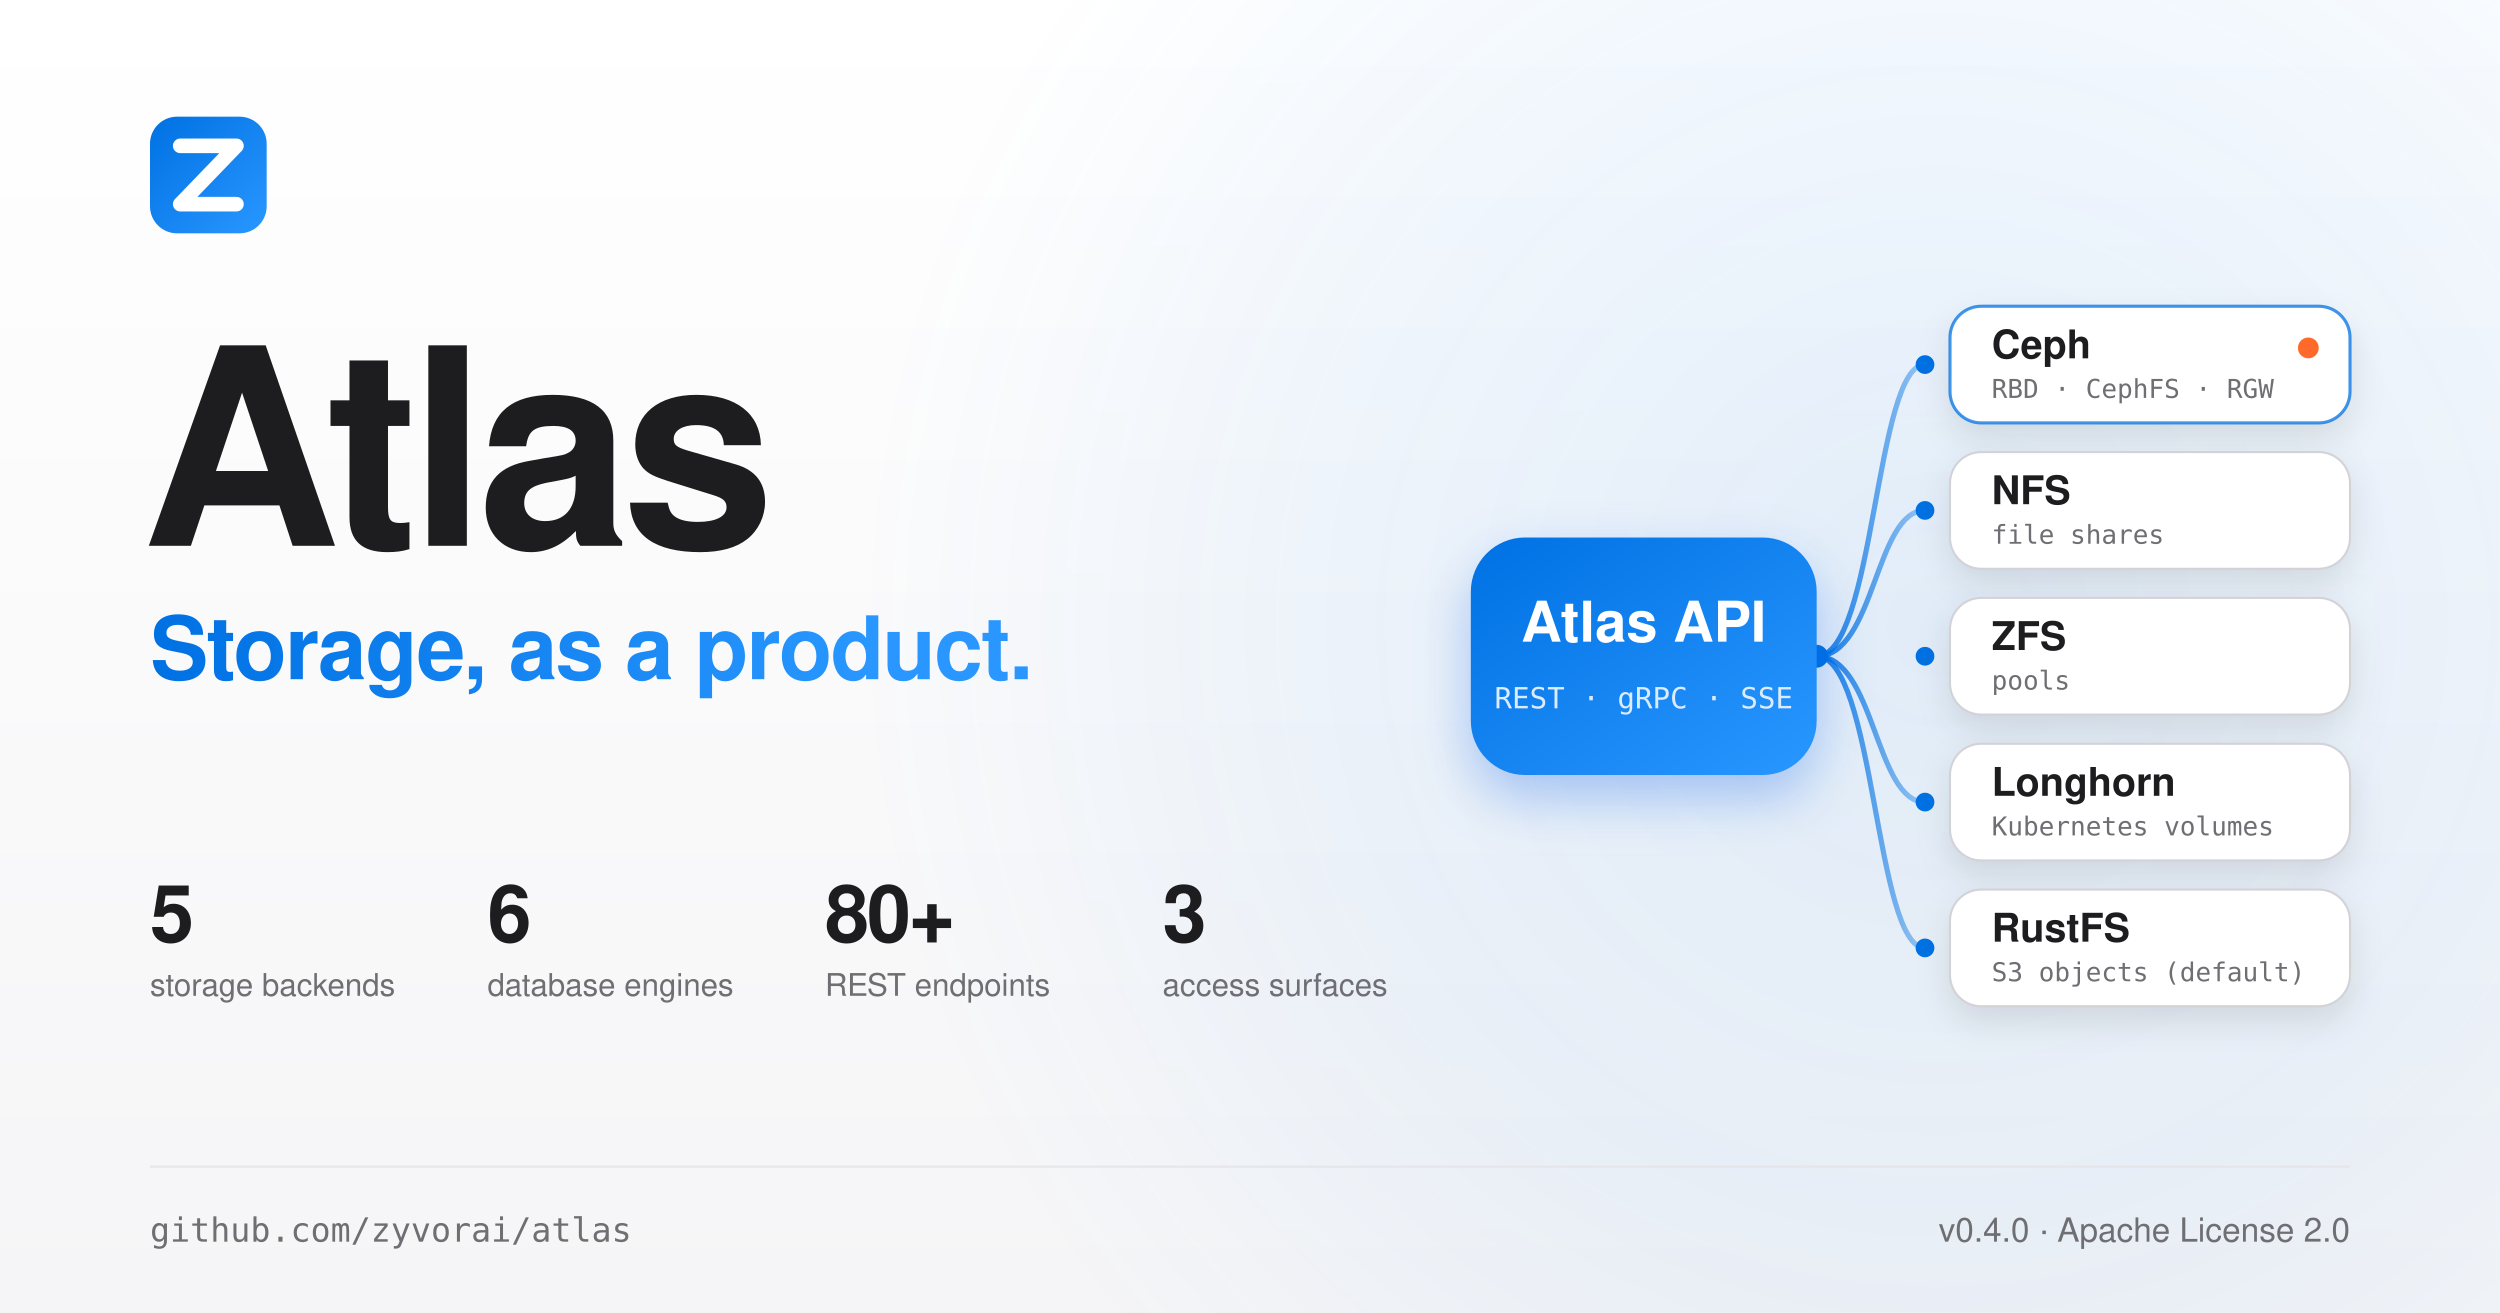
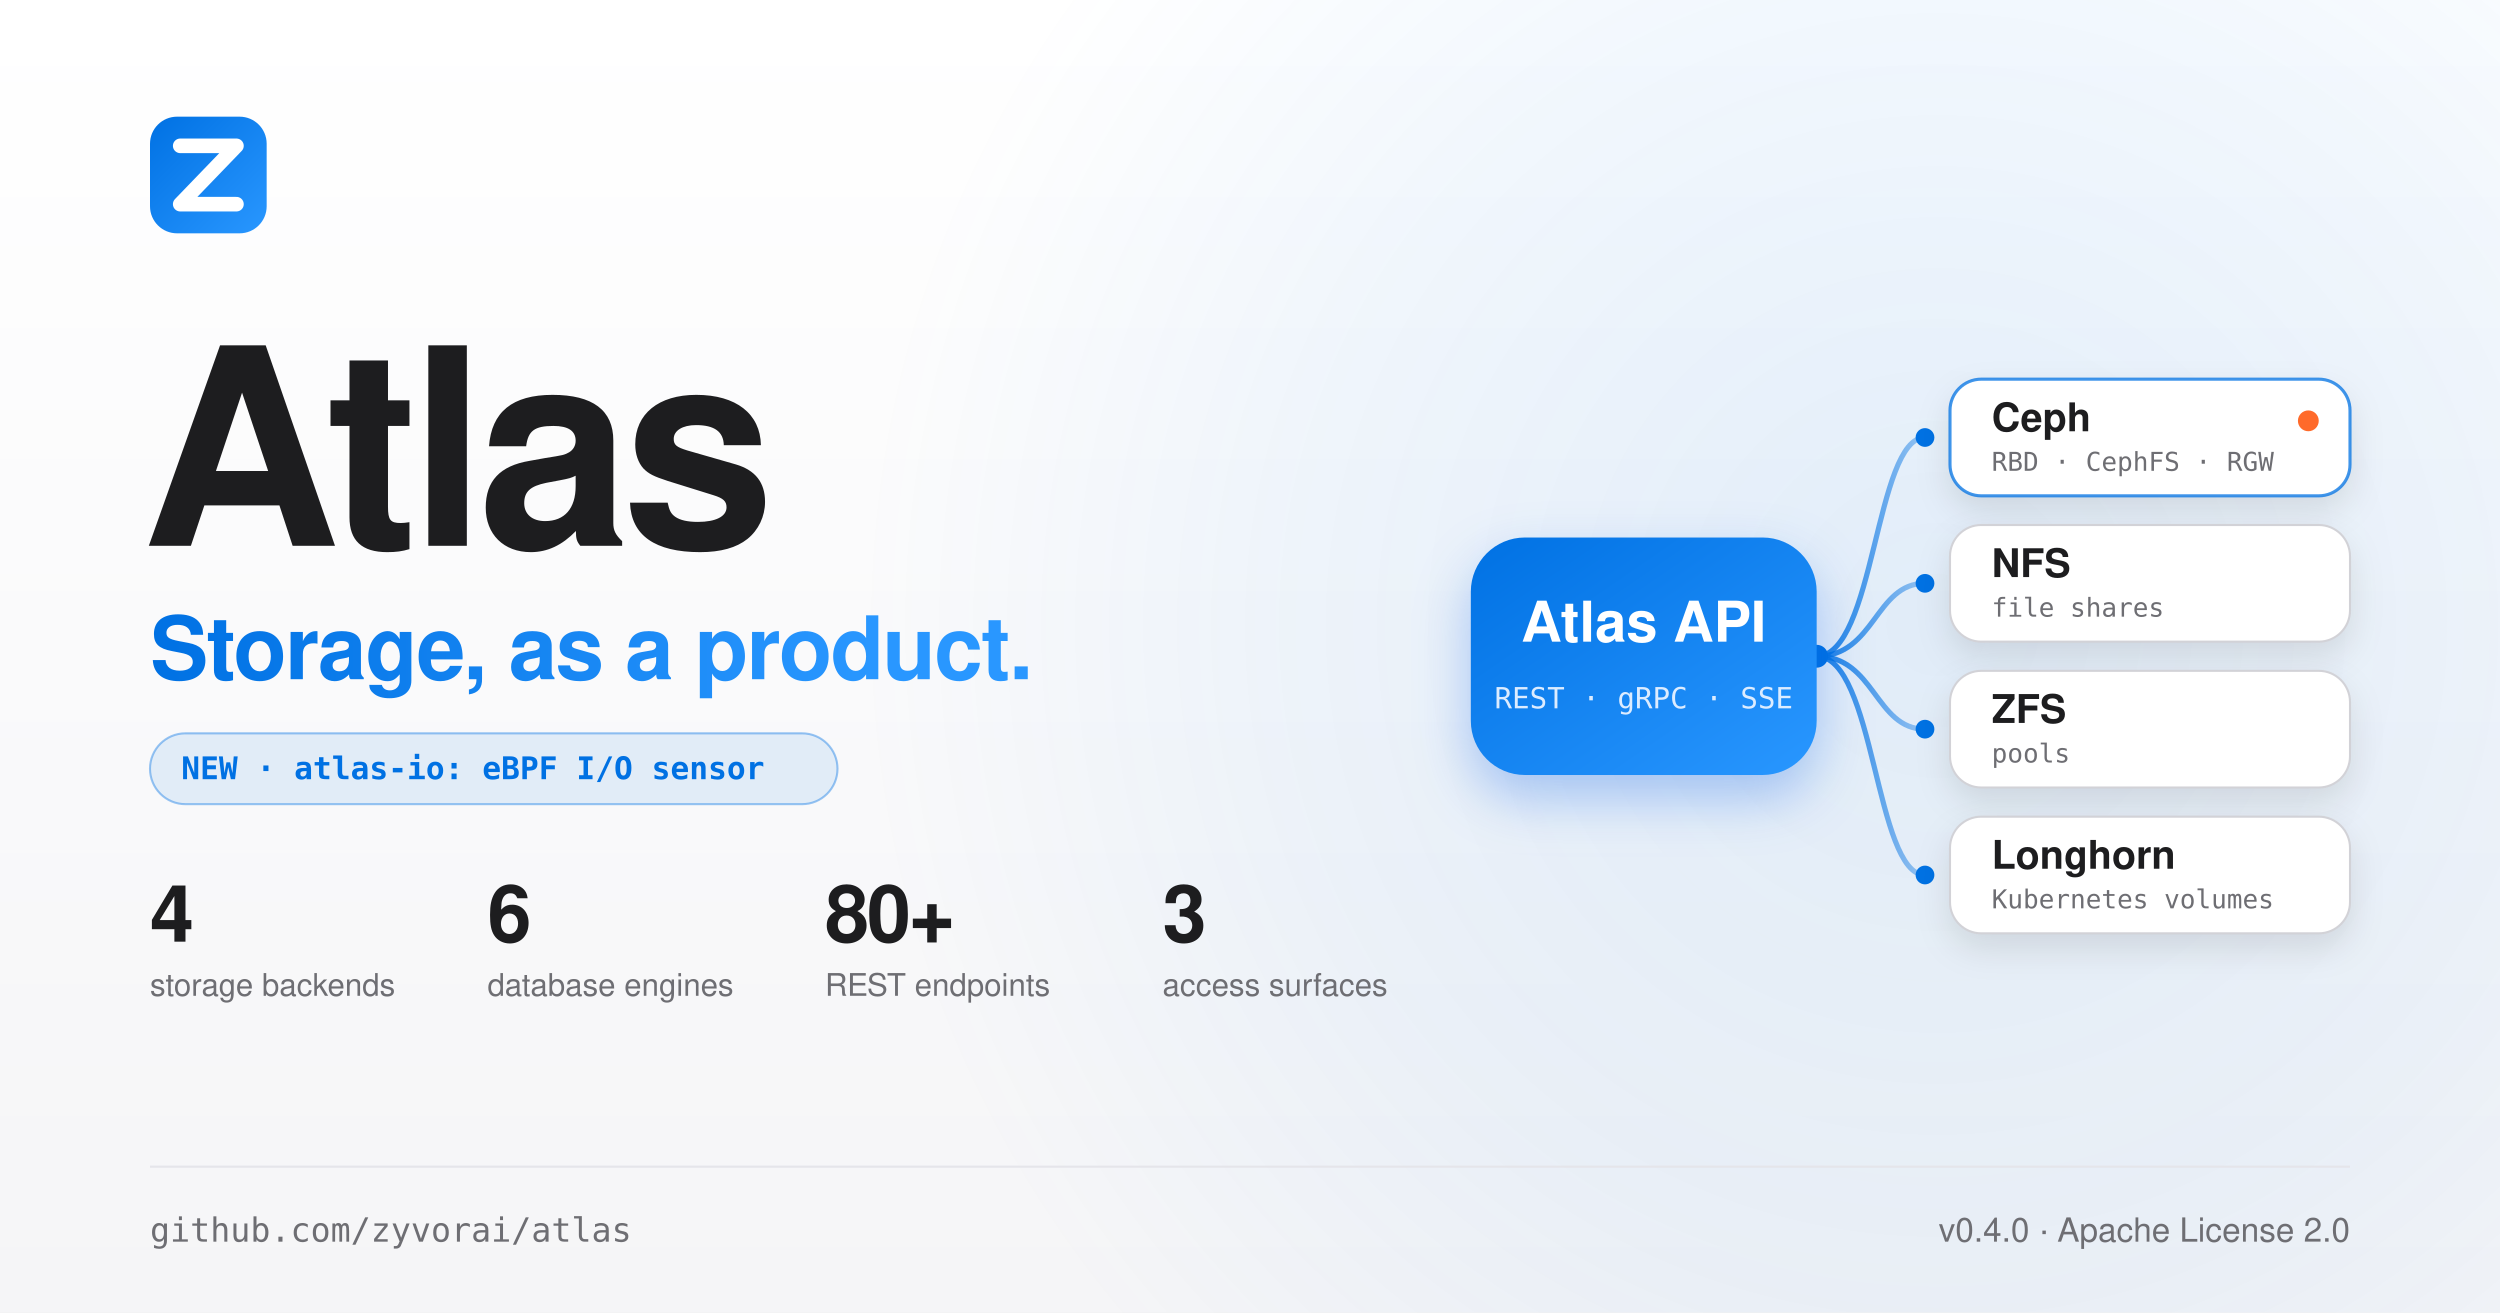
- <svg xmlns="http://www.w3.org/2000/svg" width="1200" height="630" viewBox="0 0 1200 630" role="img" aria-label="Atlas — Storage, as a product. One API in front of Ceph, NFS, ZFS, Longhorn and RustFS.">
+ <svg xmlns="http://www.w3.org/2000/svg" width="1200" height="630" viewBox="0 0 1200 630" role="img" aria-label="Atlas — Storage, as a product. One API in front of Ceph, NFS, ZFS and Longhorn, plus atlas-io: an observe-first eBPF I/O sensor.">
  <defs>
    <linearGradient id="bg" x1="0" y1="0" x2="0" y2="630" gradientUnits="userSpaceOnUse">
      <stop offset="0" stop-color="#ffffff" />
      <stop offset="1" stop-color="#f5f5f7" />
    </linearGradient>
    <radialGradient id="wash" cx="930" cy="300" r="520" gradientUnits="userSpaceOnUse">
      <stop offset="0" stop-color="#0071e3" stop-opacity="0.10" />
      <stop offset="0.6" stop-color="#0071e3" stop-opacity="0.05" />
      <stop offset="1" stop-color="#0071e3" stop-opacity="0" />
    </radialGradient>
    <linearGradient id="blue" x1="0" y1="0" x2="1" y2="1">
      <stop offset="0" stop-color="#0071e3" />
      <stop offset="1" stop-color="#2997ff" />
    </linearGradient>
    <linearGradient id="blueText" x1="72" y1="0" x2="420" y2="0" gradientUnits="userSpaceOnUse">
      <stop offset="0" stop-color="#0071e3" />
      <stop offset="1" stop-color="#2997ff" />
    </linearGradient>
    <linearGradient id="wire" x1="0" y1="0" x2="1" y2="0">
      <stop offset="0" stop-color="#0071e3" stop-opacity="0.9" />
      <stop offset="1" stop-color="#0071e3" stop-opacity="0.35" />
    </linearGradient>
    <filter id="shadow" x="-20%" y="-30%" width="140%" height="190%" color-interpolation-filters="sRGB">
      <feGaussianBlur in="SourceAlpha" stdDeviation="8" />
      <feOffset dy="7" result="b" />
      <feColorMatrix in="b" type="matrix" values="0 0 0 0 0  0 0 0 0 0  0 0 0 0 0  0 0 0 0.10 0" result="s" />
      <feMerge>
        <feMergeNode in="s" />
        <feMergeNode in="SourceGraphic" />
      </feMerge>
    </filter>
    <filter id="glow" x="-30%" y="-40%" width="160%" height="200%" color-interpolation-filters="sRGB">
      <feGaussianBlur in="SourceAlpha" stdDeviation="13" />
      <feOffset dy="11" result="b" />
      <feColorMatrix in="b" type="matrix" values="0 0 0 0 0.0  0 0 0 0 0.35  0 0 0 0 0.9  0 0 0 0.30 0" result="s" />
      <feMerge>
        <feMergeNode in="s" />
        <feMergeNode in="SourceGraphic" />
      </feMerge>
    </filter>
  </defs>
  <rect width="1200" height="630" fill="url(#bg)" />
  <rect width="1200" height="630" fill="url(#wash)" />
  <rect x="72" y="56" width="56" height="56" rx="13" fill="url(#blue)" />
  <path d="M86.5 70 113.5 70 86.5 98 113.5 98" fill="none" stroke="#ffffff" stroke-width="7" stroke-linecap="round" stroke-linejoin="round" />
  <text x="68" y="262" font-family="'Helvetica Neue',Helvetica,Arial,sans-serif" font-size="132" font-weight="700" letter-spacing="-4" fill="#1d1d1f">Atlas</text>
  <text x="72" y="326" font-family="'Helvetica Neue',Helvetica,Arial,sans-serif" font-size="42" font-weight="600" letter-spacing="-0.8" fill="url(#blueText)">Storage, as a product.</text>
+   <rect x="72" y="352" width="330" height="34" rx="17" fill="#0071e3" fill-opacity="0.10" stroke="#0071e3" stroke-opacity="0.4" />
+   <text x="87" y="374" font-family="'Menlo','JetBrains Mono',monospace" font-size="15" font-weight="700" fill="#0071e3">NEW · atlas-io: eBPF I/O sensor</text>
  <g font-family="'Helvetica Neue',Helvetica,Arial,sans-serif">
-     <text x="72" y="452" font-size="38" font-weight="700" letter-spacing="-1" fill="#1d1d1f">5</text>
+     <text x="72" y="452" font-size="38" font-weight="700" letter-spacing="-1" fill="#1d1d1f">4</text>
    <text x="72" y="478" font-size="15" fill="#6e6e73">storage backends</text>
    <text x="234" y="452" font-size="38" font-weight="700" letter-spacing="-1" fill="#1d1d1f">6</text>
    <text x="234" y="478" font-size="15" fill="#6e6e73">database engines</text>
    <text x="396" y="452" font-size="38" font-weight="700" letter-spacing="-1" fill="#1d1d1f">80+</text>
    <text x="396" y="478" font-size="15" fill="#6e6e73">REST endpoints</text>
    <text x="558" y="452" font-size="38" font-weight="700" letter-spacing="-1" fill="#1d1d1f">3</text>
    <text x="558" y="478" font-size="15" fill="#6e6e73">access surfaces</text>
  </g>
  <g fill="none" stroke="url(#wire)" stroke-width="2.5" stroke-linecap="round">
-     <path d="M872 315 C 900 315, 900 175, 924 175" />
-     <path d="M872 315 C 900 315, 900 245, 924 245" />
-     <path d="M872 315 C 900 315, 900 315, 924 315" />
-     <path d="M872 315 C 900 315, 900 385, 924 385" />
-     <path d="M872 315 C 900 315, 900 455, 924 455" />
+     <path d="M872 315 C 900 315, 900 210, 924 210" />
+     <path d="M872 315 C 900 315, 900 280, 924 280" />
+     <path d="M872 315 C 900 315, 900 350, 924 350" />
+     <path d="M872 315 C 900 315, 900 420, 924 420" />
  </g>
  <g fill="#0071e3">
    <circle cx="872" cy="315" r="5.5" />
-     <circle cx="924" cy="175" r="4.5" />
-     <circle cx="924" cy="245" r="4.5" />
-     <circle cx="924" cy="315" r="4.5" />
-     <circle cx="924" cy="385" r="4.5" />
-     <circle cx="924" cy="455" r="4.5" />
+     <circle cx="924" cy="210" r="4.5" />
+     <circle cx="924" cy="280" r="4.5" />
+     <circle cx="924" cy="350" r="4.5" />
+     <circle cx="924" cy="420" r="4.5" />
  </g>
  <rect x="706" y="258" width="166" height="114" rx="26" fill="url(#blue)" filter="url(#glow)" />
  <text x="789" y="308" text-anchor="middle" font-family="'Helvetica Neue',Helvetica,Arial,sans-serif" font-size="27" font-weight="700" fill="#ffffff">Atlas API</text>
  <text x="789" y="340" text-anchor="middle" font-family="'Menlo','JetBrains Mono',monospace" font-size="14" fill="#dcecff">REST · gRPC · SSE</text>
  <g font-family="'Helvetica Neue',Helvetica,Arial,sans-serif">
-     <rect x="936" y="147" width="192" height="56" rx="15" fill="#ffffff" stroke="#0071e3" stroke-opacity="0.75" stroke-width="1.5" filter="url(#shadow)" />
-     <text x="956" y="172" font-size="19" font-weight="700" fill="#1d1d1f">Ceph</text>
-     <text x="956" y="191" font-size="12.5" font-family="'Menlo','JetBrains Mono',monospace" fill="#6e6e73">RBD · CephFS · RGW</text>
-     <circle cx="1108" cy="167" r="5" fill="#ff6a2a" />
-     <rect x="936" y="217" width="192" height="56" rx="15" fill="#ffffff" stroke="#d2d2d7" filter="url(#shadow)" />
-     <text x="956" y="242" font-size="19" font-weight="700" fill="#1d1d1f">NFS</text>
-     <text x="956" y="261" font-size="12.5" font-family="'Menlo','JetBrains Mono',monospace" fill="#6e6e73">file shares</text>
-     <rect x="936" y="287" width="192" height="56" rx="15" fill="#ffffff" stroke="#d2d2d7" filter="url(#shadow)" />
-     <text x="956" y="312" font-size="19" font-weight="700" fill="#1d1d1f">ZFS</text>
-     <text x="956" y="331" font-size="12.5" font-family="'Menlo','JetBrains Mono',monospace" fill="#6e6e73">pools</text>
-     <rect x="936" y="357" width="192" height="56" rx="15" fill="#ffffff" stroke="#d2d2d7" filter="url(#shadow)" />
-     <text x="956" y="382" font-size="19" font-weight="700" fill="#1d1d1f">Longhorn</text>
-     <text x="956" y="401" font-size="12.5" font-family="'Menlo','JetBrains Mono',monospace" fill="#6e6e73">Kubernetes volumes</text>
-     <rect x="936" y="427" width="192" height="56" rx="15" fill="#ffffff" stroke="#d2d2d7" filter="url(#shadow)" />
-     <text x="956" y="452" font-size="19" font-weight="700" fill="#1d1d1f">RustFS</text>
-     <text x="956" y="471" font-size="12.5" font-family="'Menlo','JetBrains Mono',monospace" fill="#6e6e73">S3 objects (default)</text>
+     <rect x="936" y="182" width="192" height="56" rx="15" fill="#ffffff" stroke="#0071e3" stroke-opacity="0.75" stroke-width="1.5" filter="url(#shadow)" />
+     <text x="956" y="207" font-size="19" font-weight="700" fill="#1d1d1f">Ceph</text>
+     <text x="956" y="226" font-size="12.5" font-family="'Menlo','JetBrains Mono',monospace" fill="#6e6e73">RBD · CephFS · RGW</text>
+     <circle cx="1108" cy="202" r="5" fill="#ff6a2a" />
+     <rect x="936" y="252" width="192" height="56" rx="15" fill="#ffffff" stroke="#d2d2d7" filter="url(#shadow)" />
+     <text x="956" y="277" font-size="19" font-weight="700" fill="#1d1d1f">NFS</text>
+     <text x="956" y="296" font-size="12.5" font-family="'Menlo','JetBrains Mono',monospace" fill="#6e6e73">file shares</text>
+     <rect x="936" y="322" width="192" height="56" rx="15" fill="#ffffff" stroke="#d2d2d7" filter="url(#shadow)" />
+     <text x="956" y="347" font-size="19" font-weight="700" fill="#1d1d1f">ZFS</text>
+     <text x="956" y="366" font-size="12.5" font-family="'Menlo','JetBrains Mono',monospace" fill="#6e6e73">pools</text>
+     <rect x="936" y="392" width="192" height="56" rx="15" fill="#ffffff" stroke="#d2d2d7" filter="url(#shadow)" />
+     <text x="956" y="417" font-size="19" font-weight="700" fill="#1d1d1f">Longhorn</text>
+     <text x="956" y="436" font-size="12.5" font-family="'Menlo','JetBrains Mono',monospace" fill="#6e6e73">Kubernetes volumes</text>
  </g>
  <line x1="72" y1="560" x2="1128" y2="560" stroke="#e5e5ea" stroke-width="1" />
  <text x="72" y="596" font-family="'Menlo','JetBrains Mono',monospace" font-size="16" fill="#6e6e73">github.com/zyvorai/atlas</text>
  <text x="1128" y="596" text-anchor="end" font-family="'Helvetica Neue',Helvetica,Arial,sans-serif" font-size="16" fill="#6e6e73">v0.4.0 · Apache License 2.0</text>
</svg>
